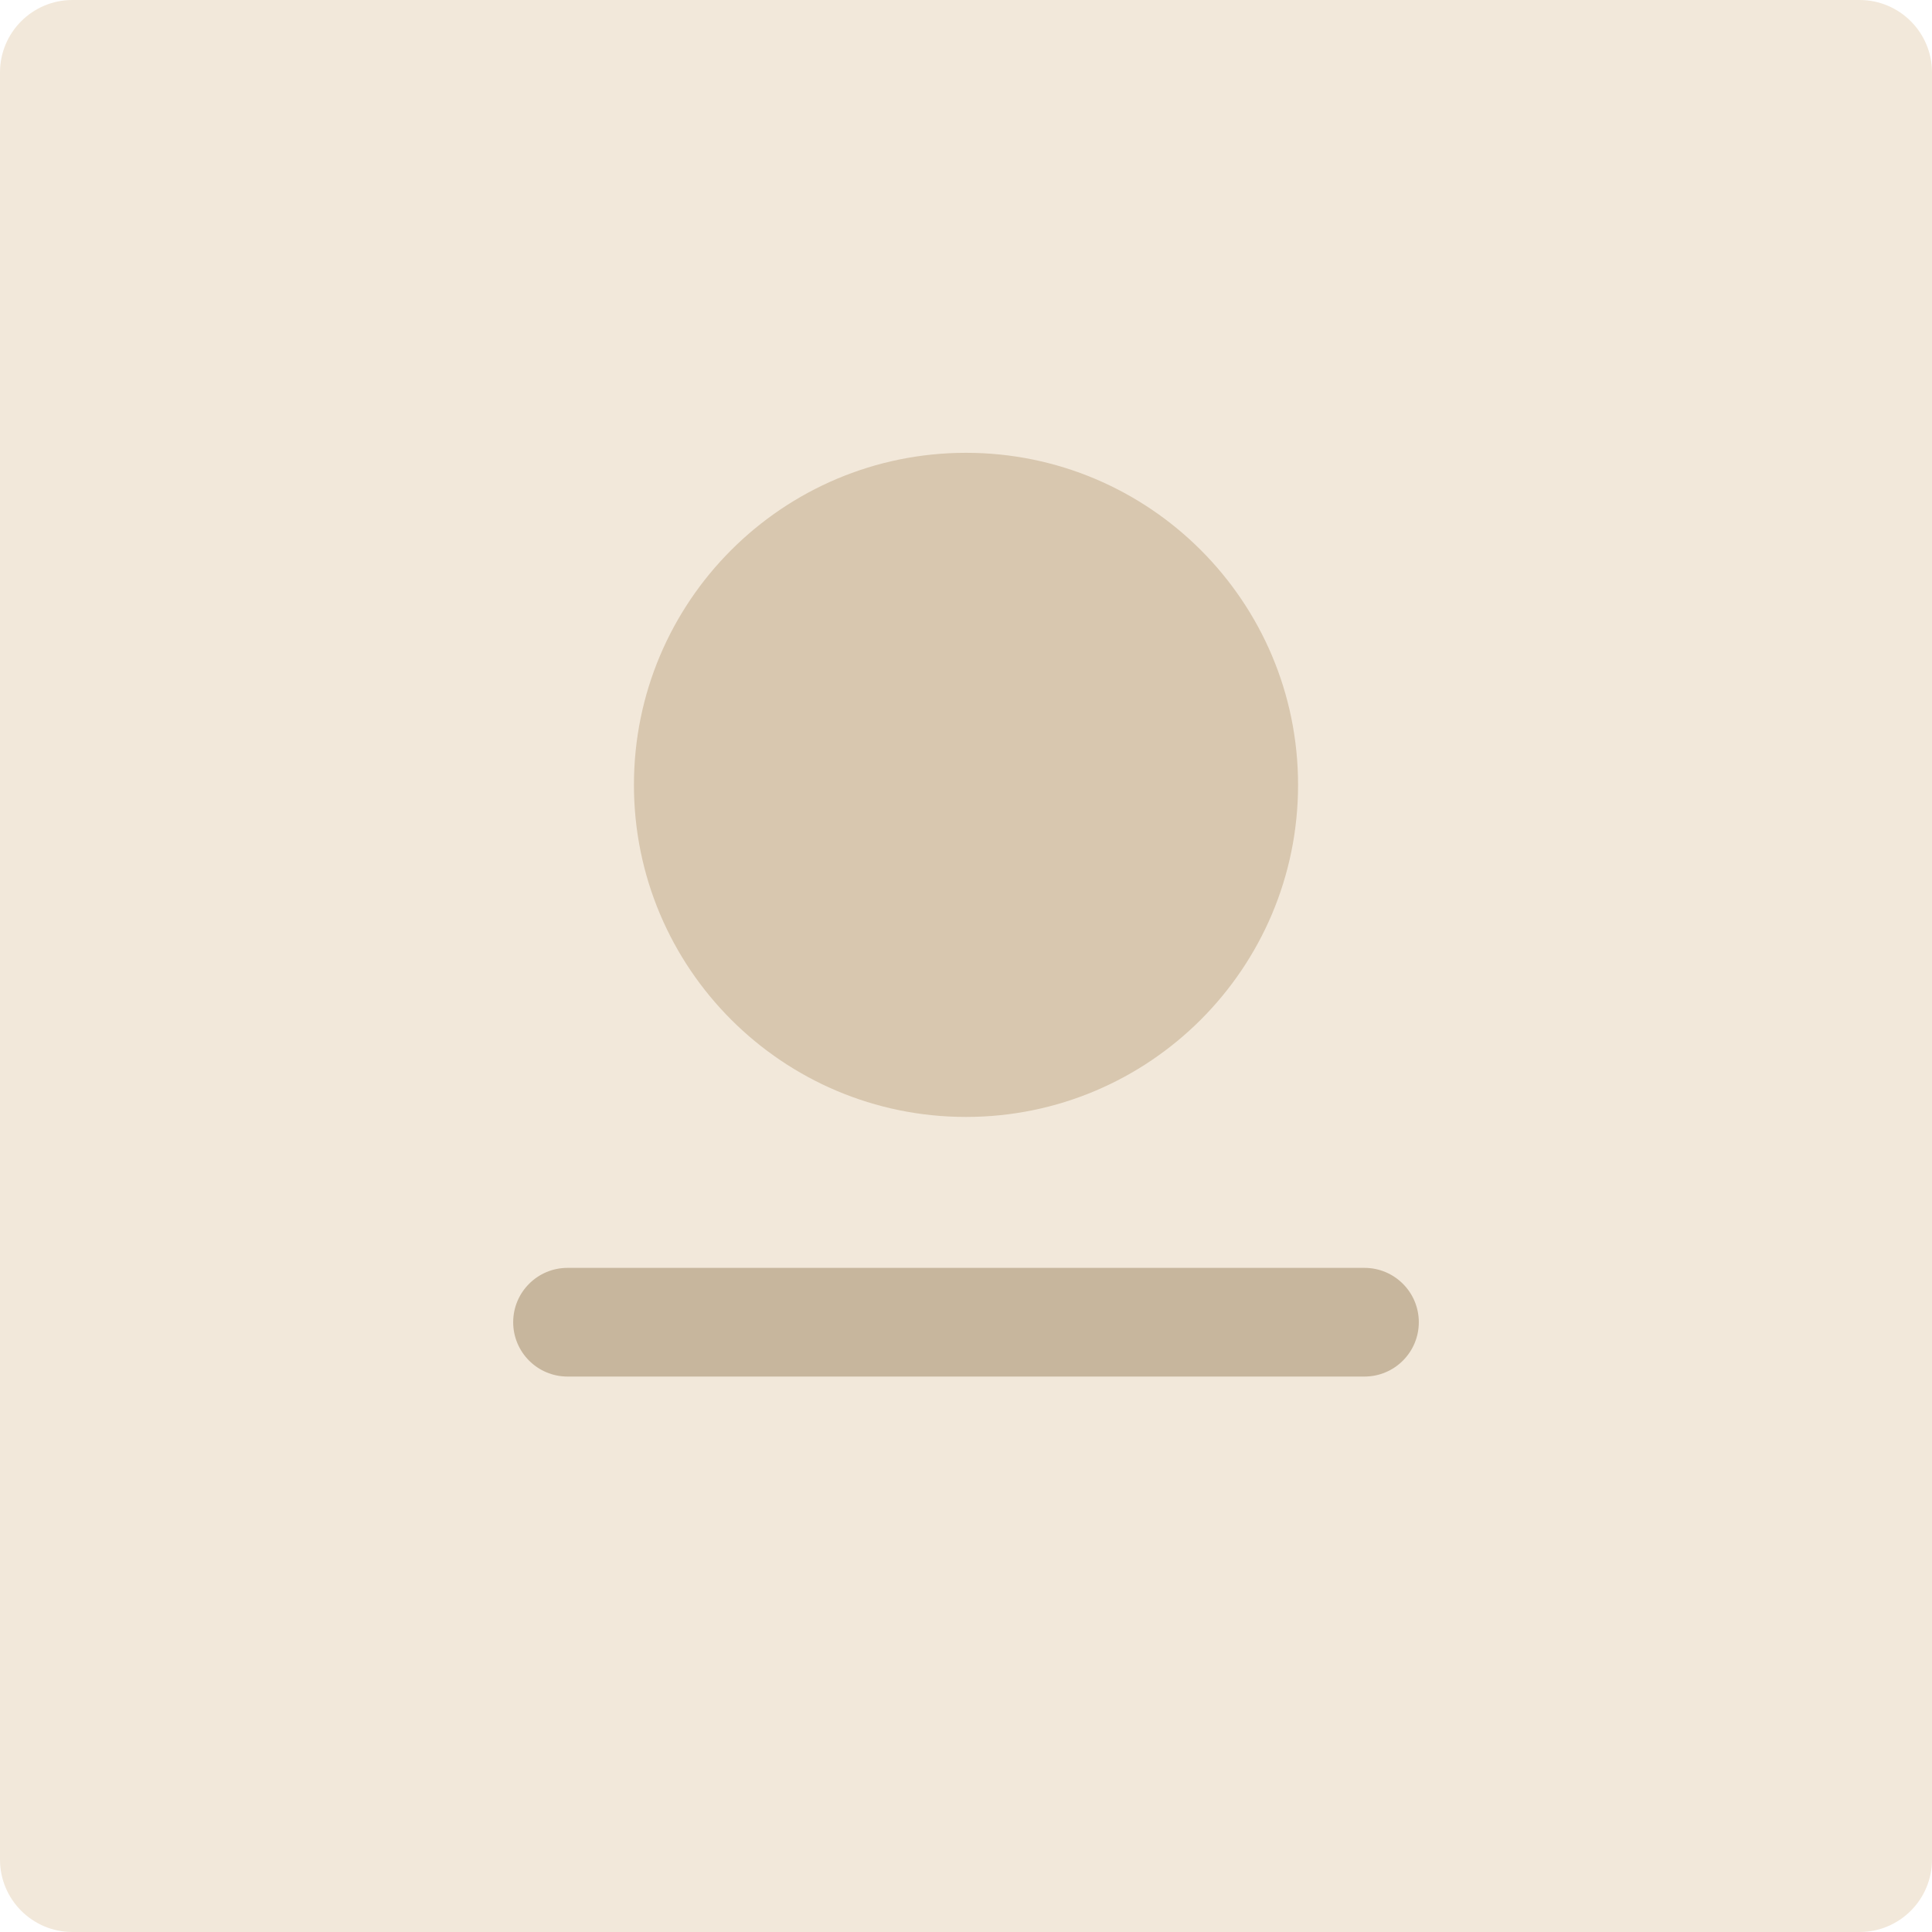
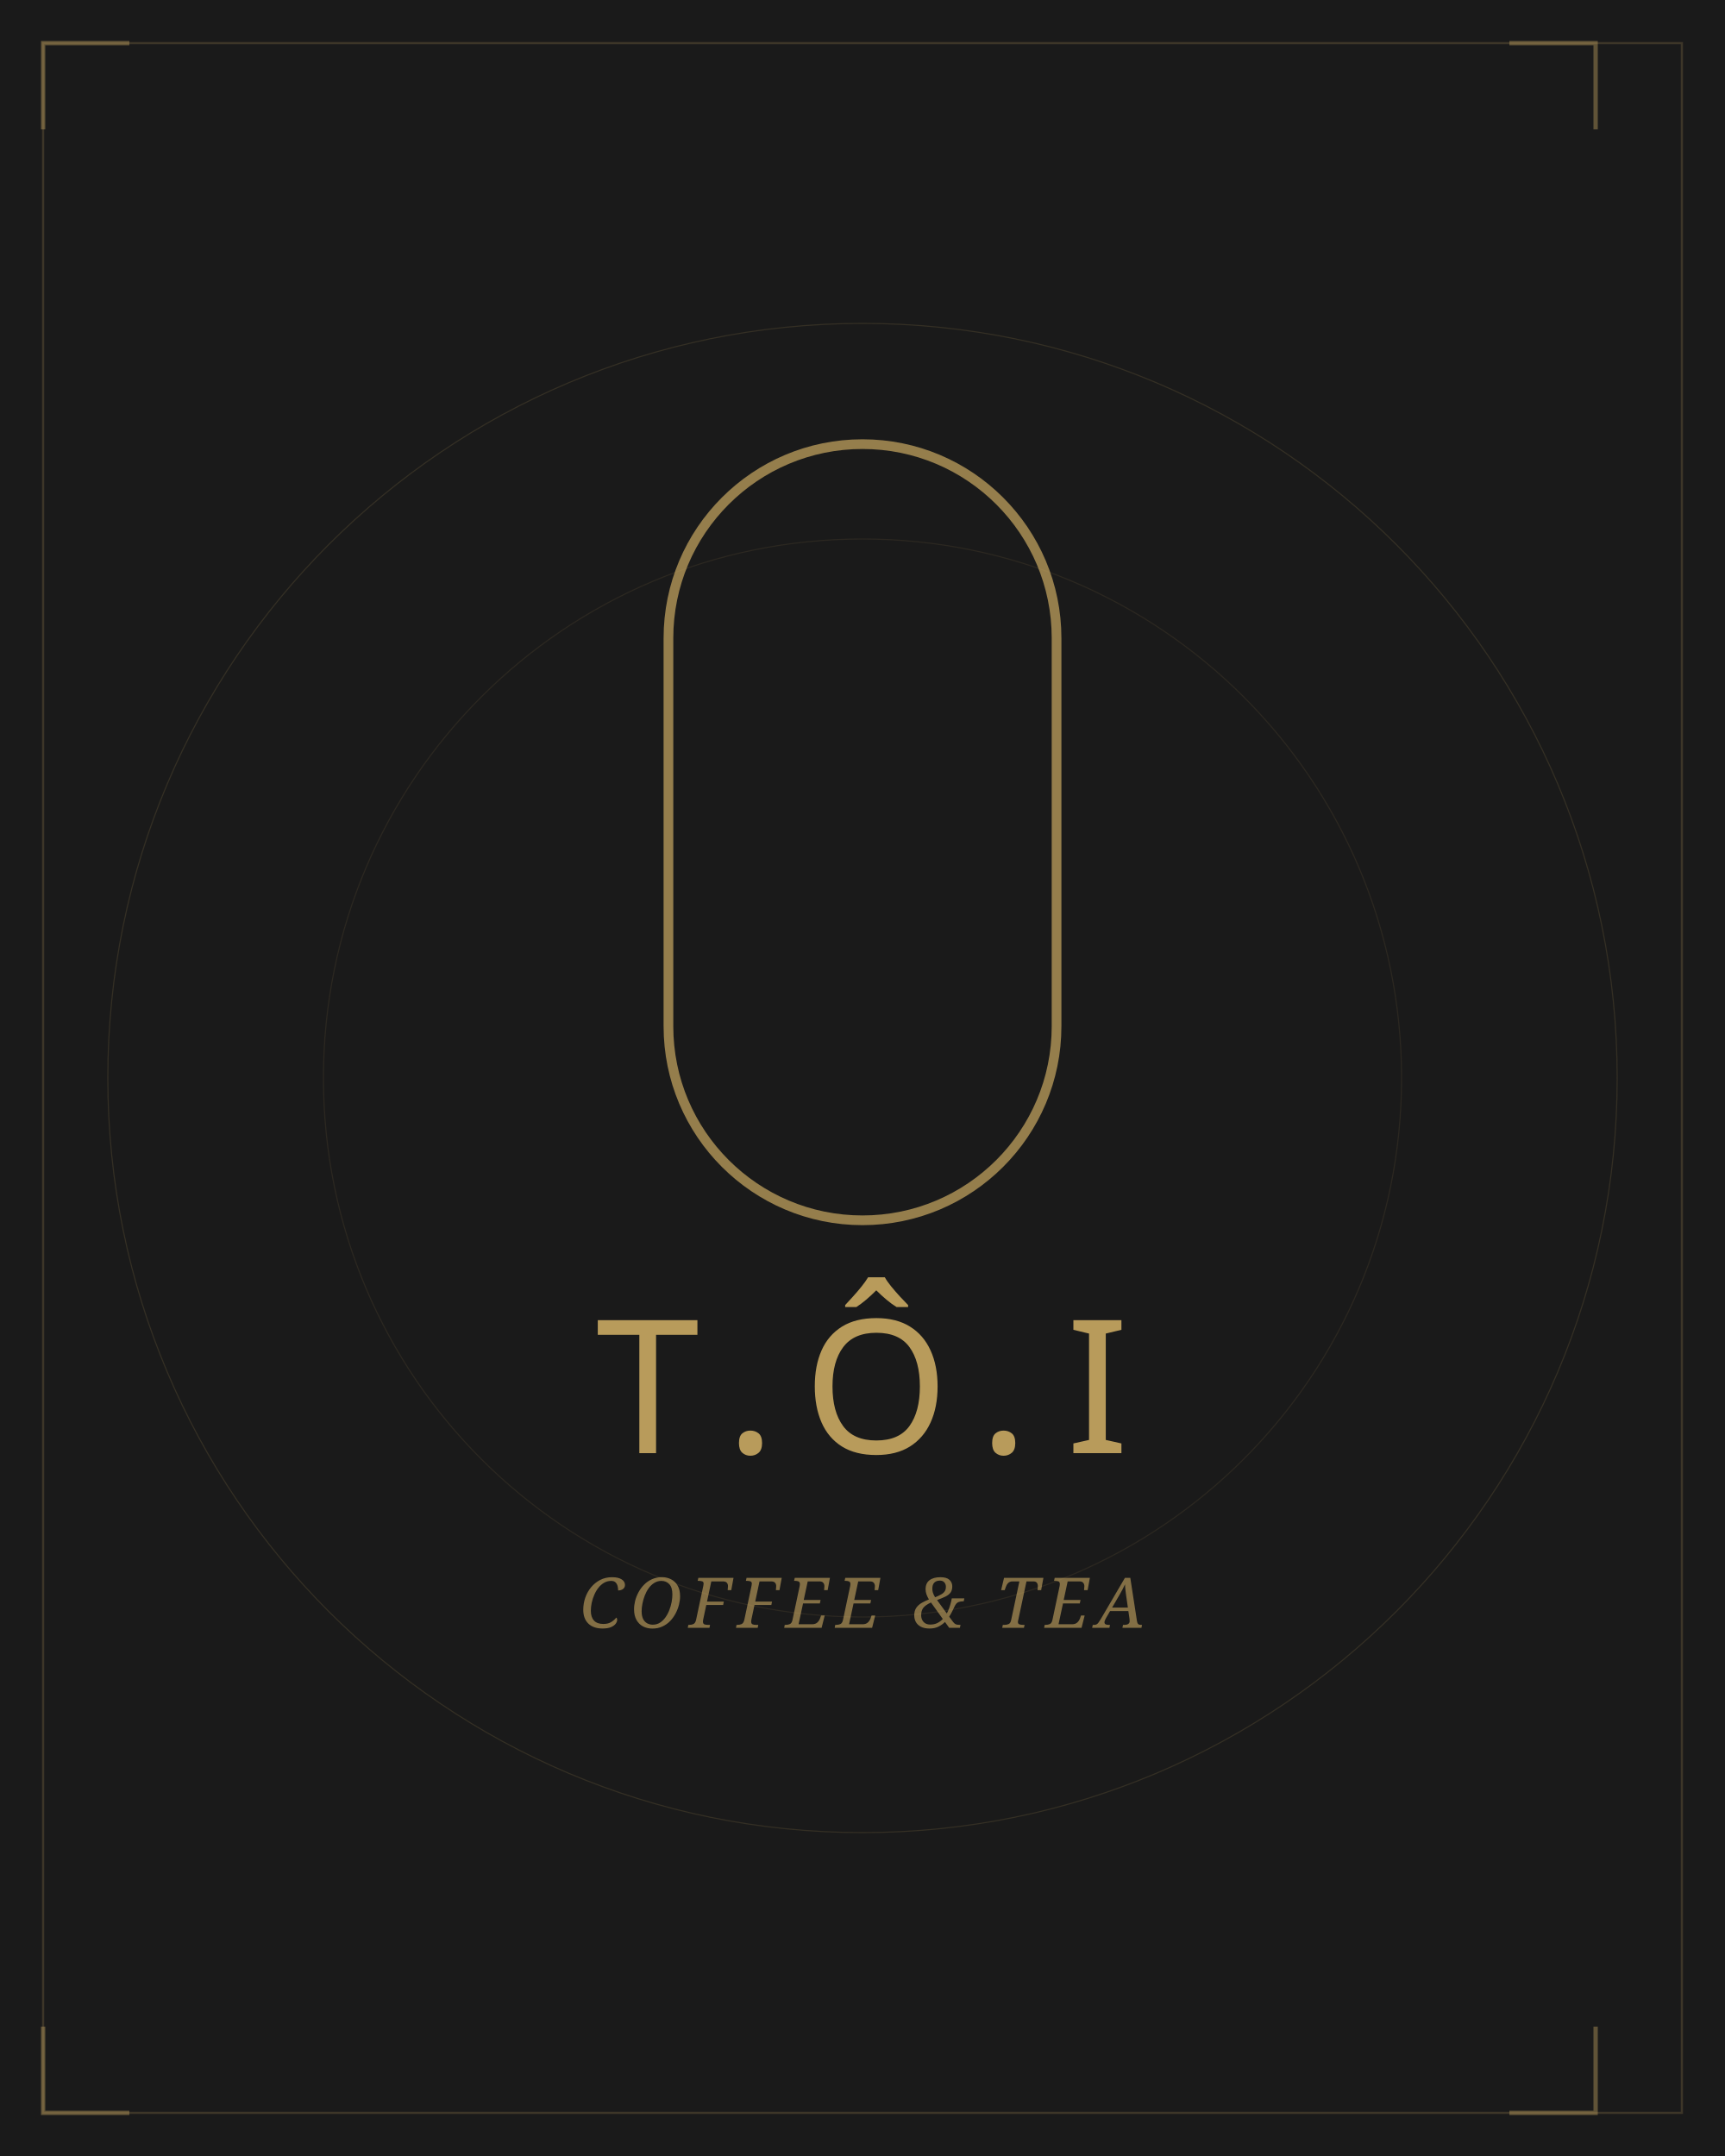
- <svg xmlns="http://www.w3.org/2000/svg" width="640" height="640" viewBox="0 0 640 640" fill="none">
-   <rect width="640" height="640" rx="24" fill="#F2E8DA" />
-   <circle cx="320" cy="260" r="110" fill="#D8C7AF" />
-   <rect x="170" y="420" width="300" height="36" rx="18" fill="#C7B69D" />
+ <svg xmlns="http://www.w3.org/2000/svg" width="800" height="1000" viewBox="0 0 800 1000" fill="none">
+   <rect width="800" height="1000" fill="#1A1A1A" />
+   <rect x="20" y="20" width="760" height="960" stroke="#C9A962" stroke-width="1" stroke-opacity="0.2" />
+   <circle cx="400" cy="500" r="350" stroke="#C9A962" stroke-width="0.5" stroke-opacity="0.15" />
+   <circle cx="400" cy="500" r="250" stroke="#C9A962" stroke-width="0.5" stroke-opacity="0.1" />
+   <g transform="translate(400, 440) scale(1.8)">
+     <path d="M-50 -80C-50 -107.614 -27.614 -130 0 -130C27.614 -130 50 -107.614 50 -80V20C50 47.614 27.614 70 0 70C-27.614 70 -50 47.614 -50 20V-80Z" stroke="#C9A962" stroke-width="2.5" stroke-opacity="0.7" />
+     <text y="130" fill="#C9A962" fill-opacity="0.9" font-family="Oswald, sans-serif" font-size="48" font-weight="500" text-anchor="middle" letter-spacing="0.2em">T.Ô.I</text>
+     <text y="175" fill="#C9A962" fill-opacity="0.6" font-family="Lora, serif" font-size="18" font-style="italic" text-anchor="middle" letter-spacing="0.1em">COFFEE &amp; TEA</text>
+   </g>
+   <path d="M20 60V20H60" stroke="#C9A962" stroke-width="2" stroke-opacity="0.4" />
+   <path d="M740 60V20H700" stroke="#C9A962" stroke-width="2" stroke-opacity="0.4" />
+   <path d="M20 940V980H60" stroke="#C9A962" stroke-width="2" stroke-opacity="0.4" />
+   <path d="M740 940V980H700" stroke="#C9A962" stroke-width="2" stroke-opacity="0.4" />
</svg>
